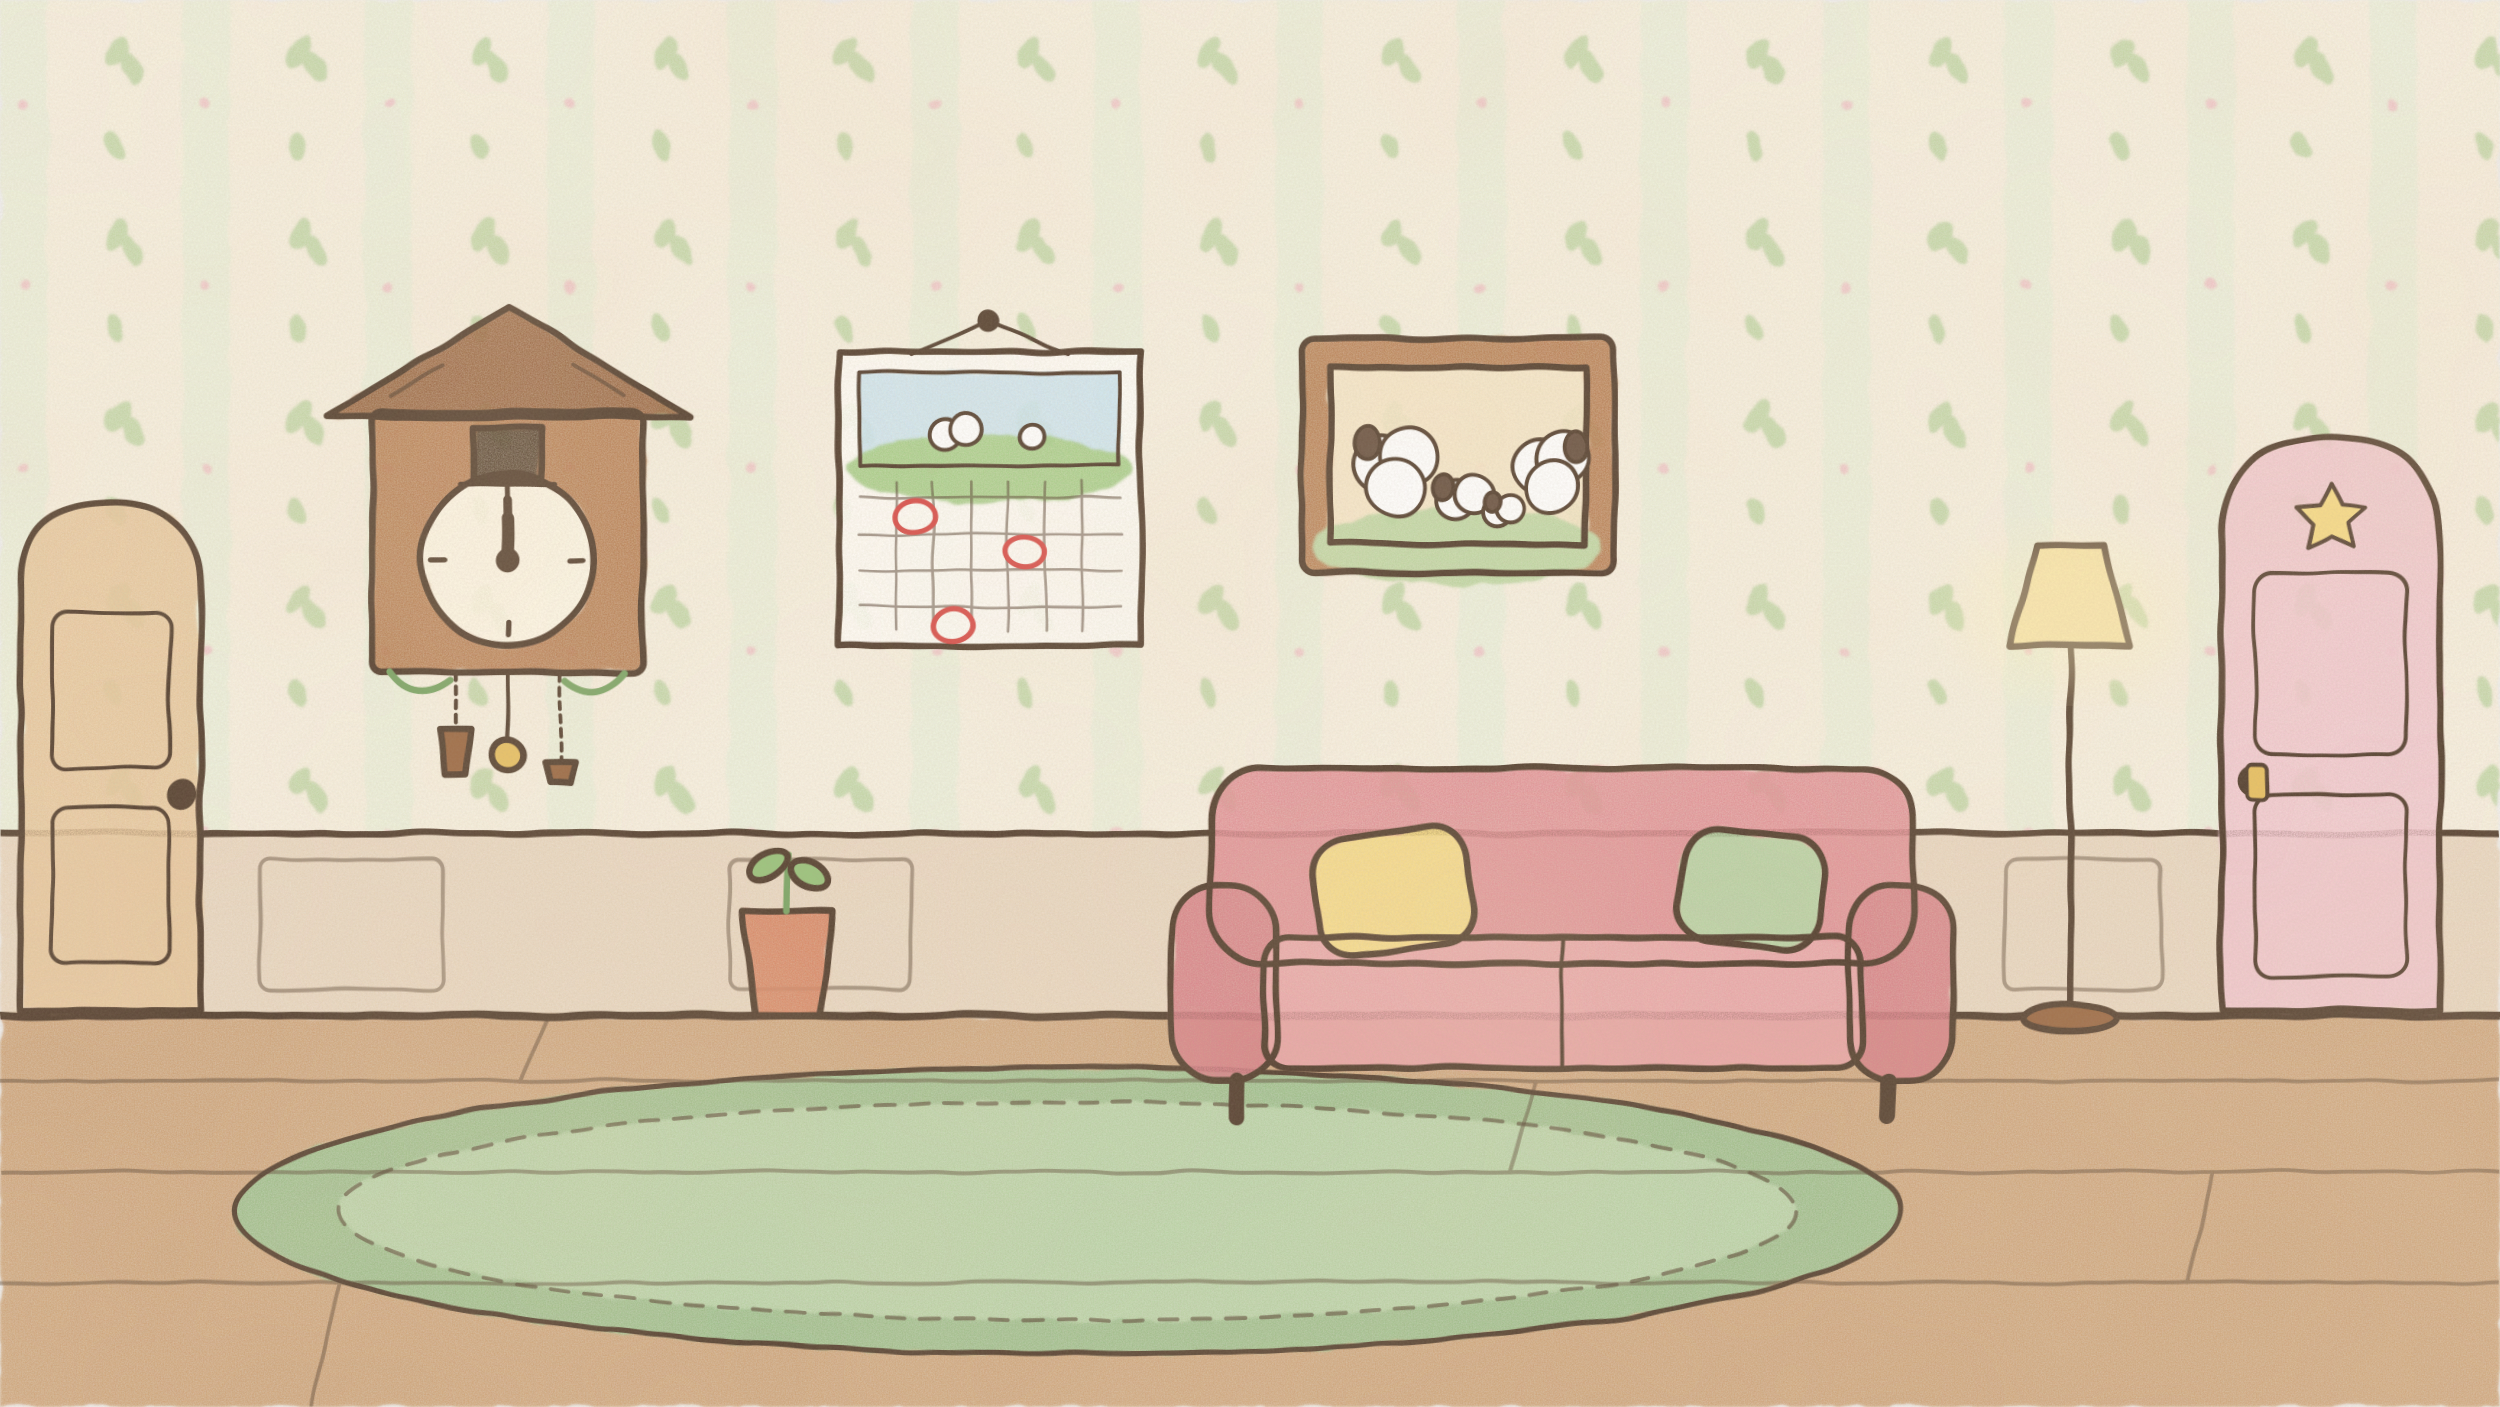
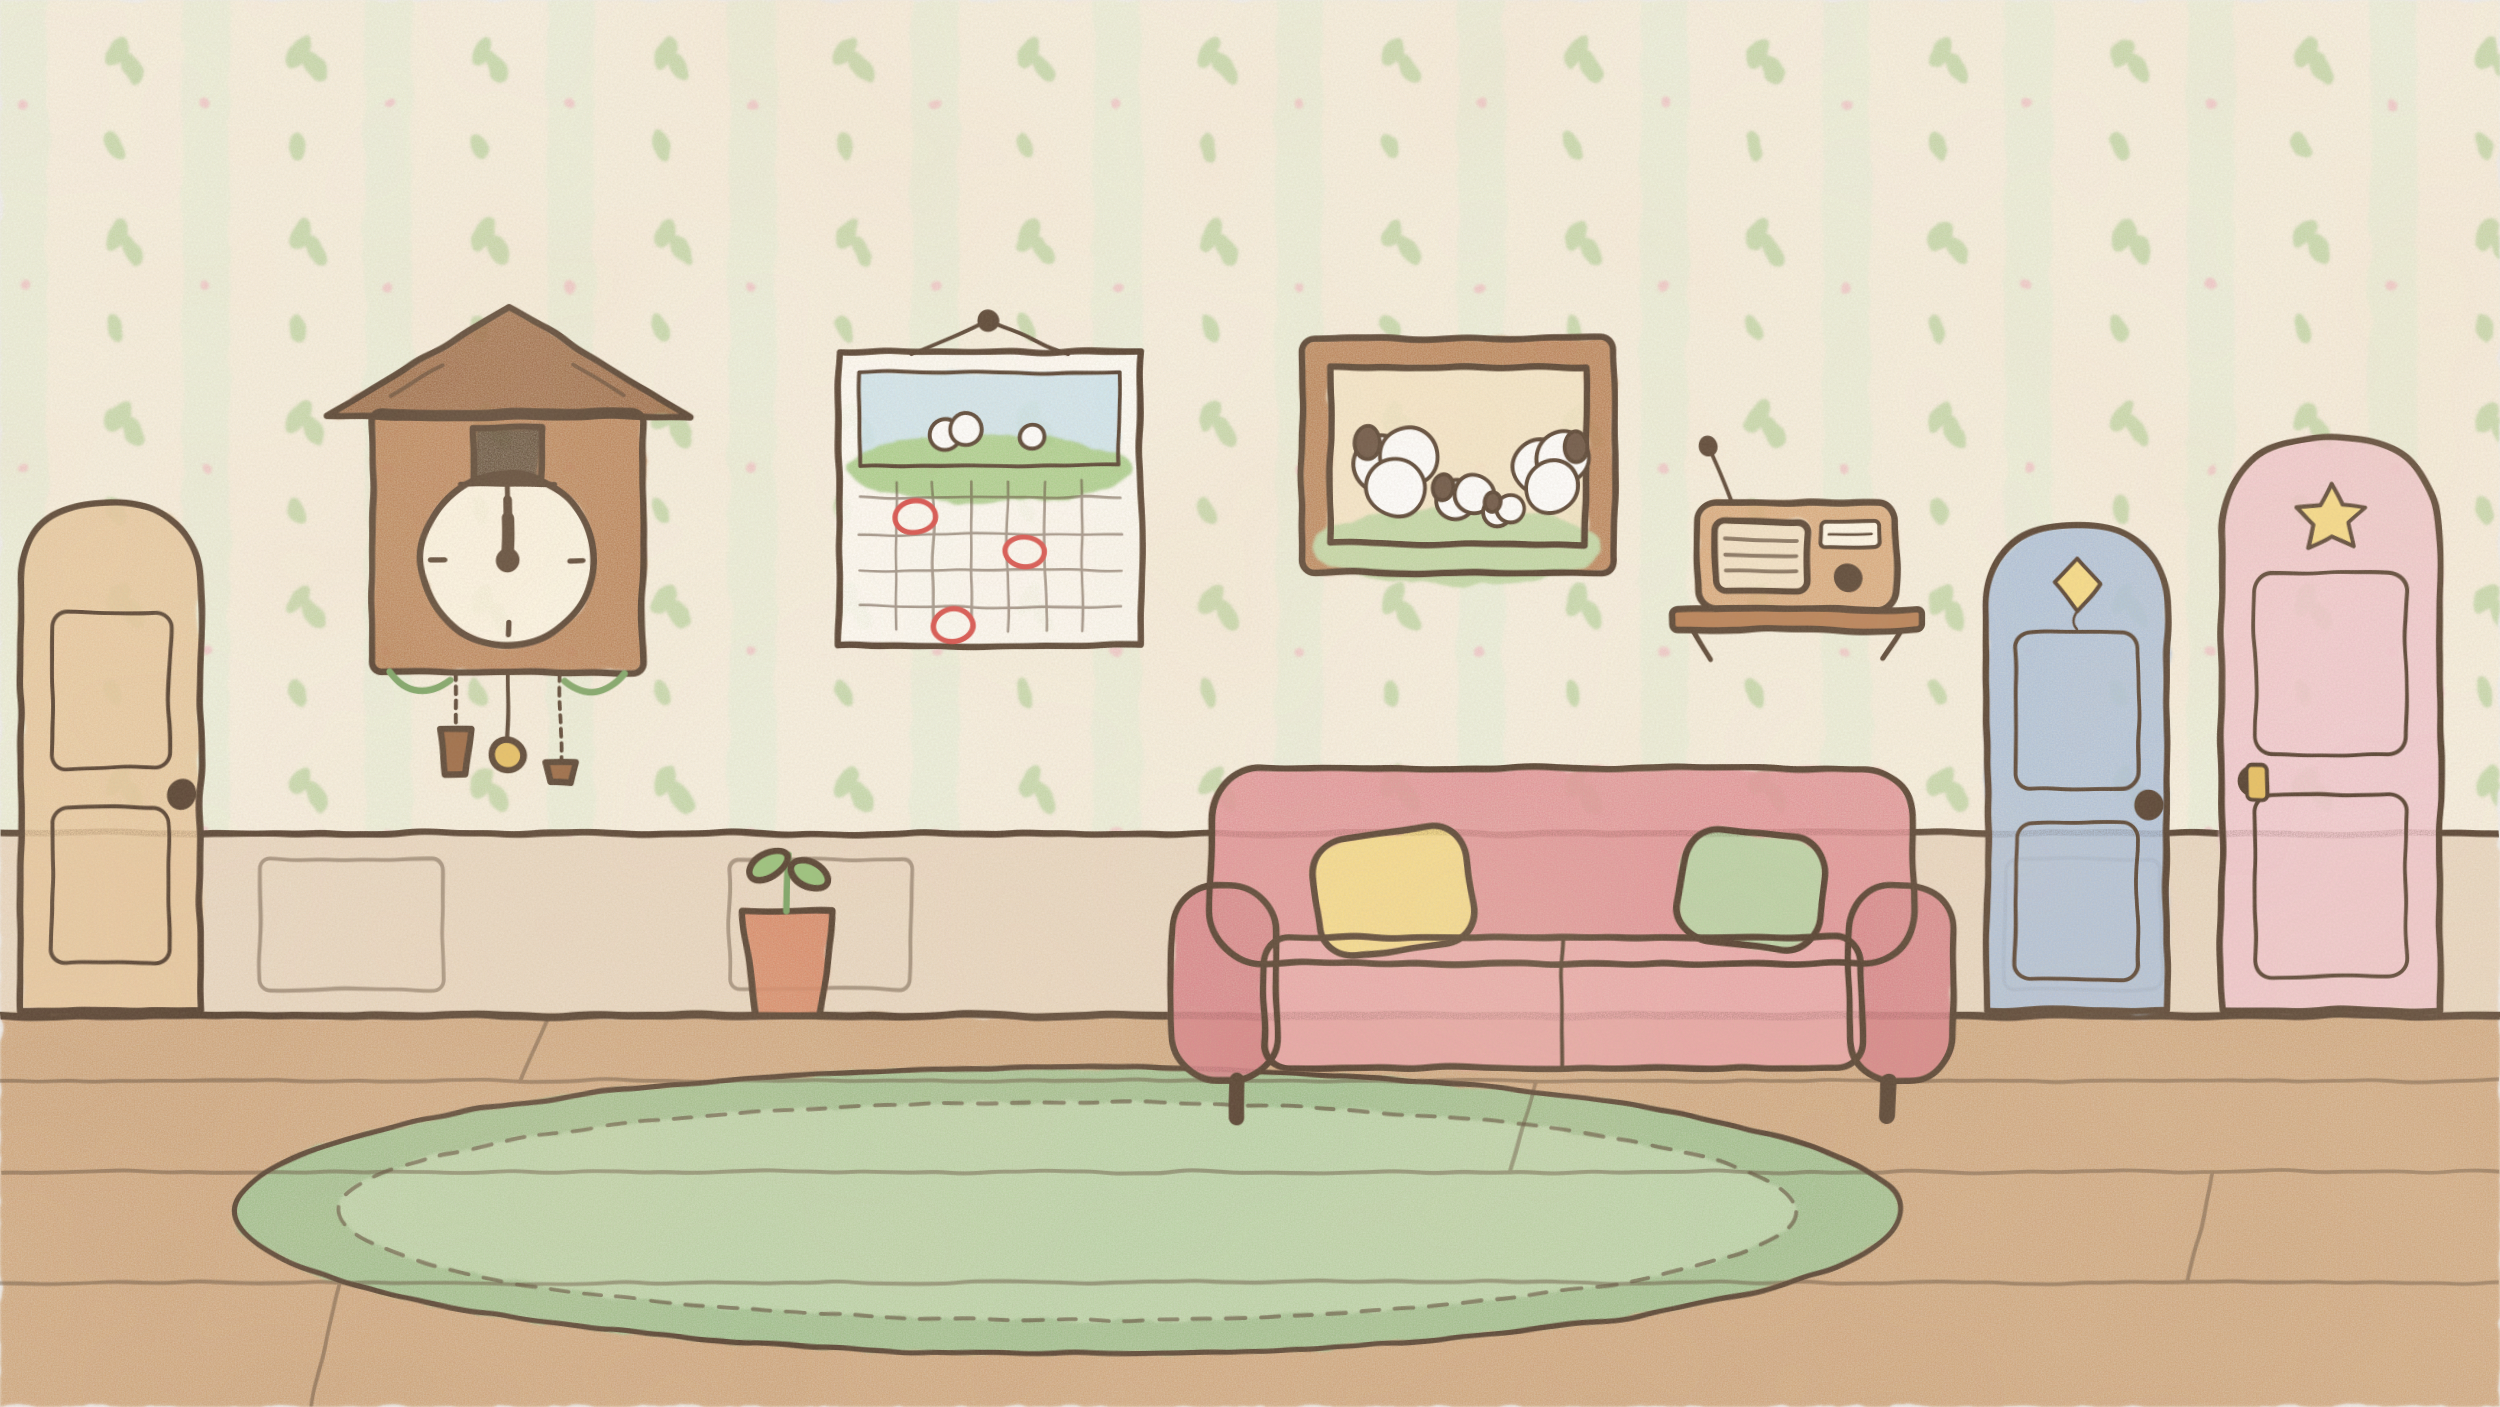
<svg xmlns="http://www.w3.org/2000/svg" width="1920" height="1080" viewBox="0 0 1920 1080">
  <defs>
    <filter id="wobble" x="-5%" y="-5%" width="110%" height="110%">
      <feTurbulence type="fractalNoise" baseFrequency="0.018" numOctaves="2" seed="3" result="n" />
      <feDisplacementMap in="SourceGraphic" in2="n" scale="5" xChannelSelector="R" yChannelSelector="G" />
    </filter>
    <filter id="wc" x="-5%" y="-5%" width="110%" height="110%">
      <feTurbulence type="fractalNoise" baseFrequency="0.035" numOctaves="3" seed="8" result="n" />
      <feDisplacementMap in="SourceGraphic" in2="n" scale="9" xChannelSelector="R" yChannelSelector="G" result="d" />
      <feGaussianBlur in="d" stdDeviation="1.3" result="b" />
      <feTurbulence type="fractalNoise" baseFrequency="0.9" numOctaves="2" seed="2" result="grain" />
      <feColorMatrix in="grain" type="matrix" values="0 0 0 0 0  0 0 0 0 0  0 0 0 0 0  0 0 0 -0.35 1.05" result="ga" />
      <feComposite in="b" in2="ga" operator="in" />
    </filter>
    <filter id="paper" x="0" y="0" width="100%" height="100%">
      <feTurbulence type="fractalNoise" baseFrequency="0.6" numOctaves="3" seed="11" result="n" />
      <feColorMatrix in="n" type="matrix" values="0 0 0 0 0.45  0 0 0 0 0.36  0 0 0 0 0.25  0 0 0 0.16 0" />
    </filter>
    <filter id="blotch" x="0" y="0" width="100%" height="100%">
      <feTurbulence type="fractalNoise" baseFrequency="0.004" numOctaves="3" seed="5" result="n" />
      <feColorMatrix in="n" type="matrix" values="0 0 0 0 0.85  0 0 0 0 0.65  0 0 0 0 0.45  0 0 0 0.22 -0.06" />
    </filter>
    <filter id="soft">
      <feGaussianBlur stdDeviation="18" />
    </filter>
    <pattern id="wallpaper" width="120" height="120" patternUnits="userSpaceOnUse">
      <rect width="120" height="120" fill="#FBF0DC" />
      <rect x="0" width="8" height="120" fill="#F6DCD6" opacity="0.7" />
      <g fill="#F2BFC4" opacity="0.75">
        <circle cx="60" cy="30" r="5" />
        <circle cx="66" cy="38" r="5" />
        <circle cx="54" cy="38" r="5" />
        <circle cx="57" cy="46" r="5" />
        <circle cx="64" cy="46" r="5" />
      </g>
      <circle cx="60" cy="40" r="3" fill="#F7DD8A" />
      <g fill="#C9DDB0" opacity="0.8">
        <circle cx="30" cy="95" r="3" />
        <circle cx="90" cy="95" r="3" />
      </g>
    </pattern>
    <linearGradient id="sky" x1="0" y1="0" x2="0" y2="1">
      <stop offset="0" stop-color="#A8D4EE" />
      <stop offset="1" stop-color="#E4F2F7" />
    </linearGradient>
    <radialGradient id="sunlight" cx="0.2" cy="0.35" r="0.55">
      <stop offset="0" stop-color="#FFF6D8" stop-opacity="0.55" />
      <stop offset="1" stop-color="#FFF6D8" stop-opacity="0" />
    </radialGradient>
  </defs>
  <defs>
    <pattern id="wallpaper2" width="140" height="140" patternUnits="userSpaceOnUse">
      <rect width="140" height="140" fill="#F8F0DE" />
      <rect x="0" width="36" height="140" fill="#EAF0DA" opacity="0.8" />
      <g fill="#B9D39E" opacity="0.8">
        <ellipse cx="90" cy="40" rx="7" ry="13" transform="rotate(30 90 40)" />
        <ellipse cx="102" cy="52" rx="7" ry="13" transform="rotate(-30 102 52)" />
        <ellipse cx="88" cy="112" rx="6" ry="11" transform="rotate(-20 88 112)" />
      </g>
      <circle cx="18" cy="80" r="4" fill="#F2BFC4" opacity="0.8" />
    </pattern>
  </defs>
  <g filter="url(#wc)">
    <rect x="-20" y="-20" width="1960" height="680" fill="url(#wallpaper2)" />
    <rect x="-20" y="640" width="1960" height="150" fill="#E9D6BE" />
    <rect x="-20" y="780" width="1960" height="320" fill="#CFA67C" />
    <ellipse cx="820" cy="930" rx="640" ry="110" fill="#9FBF8C" />
    <ellipse cx="820" cy="930" rx="560" ry="84" fill="#B9D3A6" />
  </g>
  <g filter="url(#wobble)" stroke="#5A4636" stroke-linecap="round" fill="none">
    <g stroke-width="3" opacity="0.45">
      <rect x="200" y="660" width="140" height="100" rx="8" />
      <rect x="560" y="660" width="140" height="100" rx="8" />
      <rect x="1540" y="660" width="120" height="100" rx="8" />
    </g>
    <path d="M-10 640 H1930" stroke-width="5" />
    <path d="M-10 780 H1930" stroke-width="6" />
    <g stroke-width="3" opacity="0.45">
      <path d="M-10 830 H1930" />
      <path d="M-10 900 H1930" />
      <path d="M-10 985 H1930" />
      <path d="M420 780 L400 830" />
      <path d="M1180 830 L1160 900" />
      <path d="M1700 900 L1680 985" />
      <path d="M260 985 L240 1080" />
    </g>
    <ellipse cx="820" cy="930" rx="640" ry="110" stroke-width="4" />
    <ellipse cx="820" cy="930" rx="560" ry="84" stroke-width="3" stroke-dasharray="14 12" opacity="0.6" />
  </g>
  <g filter="url(#wc)">
    <path d="M16 776 V450 Q16 386 85 386 Q154 386 154 450 V776 Z" fill="#E8C9A0" />
  </g>
  <g filter="url(#wobble)" stroke="#5A4636" stroke-width="5" stroke-linejoin="round" fill="none">
    <path d="M16 776 V450 Q16 386 85 386 Q154 386 154 450 V776 Z" />
    <rect x="40" y="470" width="90" height="120" rx="12" stroke-width="3" />
    <rect x="40" y="620" width="90" height="120" rx="12" stroke-width="3" />
    <circle cx="140" cy="610" r="9" fill="#5A4636" />
  </g>
  <g filter="url(#wc)">
    <path d="M250 320 L390 236 L530 320 Z" fill="#9C6B47" />
    <rect x="286" y="316" width="208" height="200" rx="8" fill="#B98258" />
    <circle cx="390" cy="430" r="66" fill="#FFF8E8" />
    <rect x="364" y="328" width="52" height="40" fill="#5A4636" />
  </g>
  <g filter="url(#wobble)" stroke="#5A4636" stroke-width="5" stroke-linejoin="round" stroke-linecap="round" fill="none">
    <path d="M250 320 L390 236 L530 320 Z" />
    <g stroke-width="3" opacity="0.6">
      <path d="M300 304 l40 -24" />
      <path d="M480 304 l-40 -24" />
    </g>
    <rect x="286" y="316" width="208" height="200" rx="8" />
    <rect x="364" y="328" width="52" height="40" />
    <path d="M354 372 h72" stroke-width="4" />
    <circle cx="390" cy="430" r="66" />
    <g stroke-width="4">
      <path d="M390 372 v10" />
      <path d="M390 478 v10" />
      <path d="M332 430 h10" />
      <path d="M438 430 h10" />
    </g>
    <path d="M390 430 V384" stroke-width="7" />
    <path d="M390 430 V398" stroke-width="10" />
    <circle cx="390" cy="430" r="7" fill="#5A4636" />
    <path d="M300 516 q20 26 46 6 M480 516 q-20 26 -46 6" stroke="#7FA86A" />
    <path d="M350 516 V560 M430 516 V586" stroke-width="3" stroke-dasharray="6 5" />
    <path d="M338 560 h24 l-4 34 h-16 Z" fill="#9C6B47" />
    <path d="M418 586 h24 l-4 16 h-16 Z" fill="#9C6B47" />
    <path d="M390 516 V570" stroke-width="3" />
    <circle cx="390" cy="580" r="12" fill="#E8C267" />
  </g>
  <g filter="url(#wc)">
    <rect x="644" y="270" width="232" height="226" fill="#FFFDF7" />
    <rect x="660" y="286" width="200" height="72" fill="#CFE6F1" />
    <ellipse cx="760" cy="360" rx="110" ry="26" fill="#A9CF8C" />
  </g>
  <g filter="url(#wobble)" stroke="#5A4636" stroke-width="5" stroke-linejoin="round" stroke-linecap="round" fill="none">
    <path d="M760 246 L700 272 M760 246 L820 272" stroke-width="3" />
    <circle cx="760" cy="246" r="6" fill="#5A4636" />
    <rect x="644" y="270" width="232" height="226" />
    <rect x="660" y="286" width="200" height="72" stroke-width="3" />
    <g fill="#FFFFFF" stroke-width="3">
      <circle cx="726" cy="334" r="12" />
      <circle cx="742" cy="330" r="12" />
      <circle cx="792" cy="336" r="9" />
    </g>
    <g stroke-width="2" opacity="0.55">
      <path d="M660 382 H860" />
      <path d="M660 410 H860" />
      <path d="M660 438 H860" />
      <path d="M660 466 H860" />
      <path d="M689 370 V484" />
      <path d="M717 370 V484" />
      <path d="M746 370 V484" />
      <path d="M774 370 V484" />
      <path d="M803 370 V484" />
      <path d="M831 370 V484" />
    </g>
    <g stroke="#D9534F" stroke-width="4">
      <ellipse cx="703" cy="396" rx="15" ry="12" />
      <ellipse cx="788" cy="424" rx="15" ry="12" />
      <ellipse cx="732" cy="480" rx="15" ry="12" transform="rotate(-8 732 480)" />
    </g>
  </g>
  <g filter="url(#wc)">
    <rect x="1000" y="260" width="240" height="180" rx="10" fill="#B98258" />
    <rect x="1022" y="282" width="196" height="136" fill="#F6E7C9" />
    <ellipse cx="1120" cy="420" rx="110" ry="30" fill="#BFD7A4" />
  </g>
  <g filter="url(#wobble)" stroke="#5A4636" stroke-width="5" stroke-linejoin="round" fill="none">
    <rect x="1000" y="260" width="240" height="180" rx="10" />
    <rect x="1022" y="282" width="196" height="136" />
    <g stroke-width="3">
      <g fill="#FFFFFF">
        <circle cx="1062" cy="356" r="22" />
        <circle cx="1082" cy="350" r="22" />
        <circle cx="1072" cy="374" r="22" />
      </g>
      <ellipse cx="1050" cy="340" rx="10" ry="13" fill="#6E5848" />
      <g fill="#FFFFFF">
        <circle cx="1182" cy="358" r="20" />
        <circle cx="1200" cy="352" r="20" />
        <circle cx="1192" cy="374" r="20" />
      </g>
      <ellipse cx="1210" cy="344" rx="9" ry="12" fill="#6E5848" />
      <g fill="#FFFFFF">
        <circle cx="1118" cy="384" r="15" />
        <circle cx="1132" cy="380" r="15" />
      </g>
      <ellipse cx="1108" cy="374" rx="8" ry="10" fill="#6E5848" />
      <g fill="#FFFFFF">
        <circle cx="1150" cy="394" r="11" />
        <circle cx="1160" cy="391" r="11" />
      </g>
      <ellipse cx="1146" cy="386" rx="6" ry="8" fill="#6E5848" />
    </g>
  </g>
  <g filter="url(#wc)">
    <path d="M570 700 h70 l-10 80 h-50 Z" fill="#D98B6A" />
  </g>
  <g filter="url(#wobble)" stroke="#5A4636" stroke-width="5" stroke-linejoin="round" stroke-linecap="round" fill="none">
    <path d="M570 700 h70 l-10 80 h-50 Z" />
    <path d="M605 700 v-44" stroke="#7FA86A" />
    <ellipse cx="590" cy="664" rx="16" ry="9" fill="#9CC47F" transform="rotate(-30 590 664)" />
    <ellipse cx="622" cy="672" rx="16" ry="9" fill="#9CC47F" transform="rotate(30 622 672)" />
  </g>
  <g filter="url(#wc)">
    <rect x="930" y="590" width="540" height="150" rx="40" fill="#E2959A" />
    <rect x="900" y="680" width="80" height="150" rx="34" fill="#D9878D" />
    <rect x="1420" y="680" width="80" height="150" rx="34" fill="#D9878D" />
    <rect x="970" y="720" width="460" height="100" rx="20" fill="#EBA9AC" />
    <rect x="1010" y="640" width="120" height="90" rx="26" fill="#F7DD8A" transform="rotate(-8 1070 685)" />
    <rect x="1290" y="640" width="110" height="86" rx="26" fill="#B9D3A6" transform="rotate(7 1345 683)" />
  </g>
  <g filter="url(#wobble)" stroke="#5A4636" stroke-width="5" stroke-linejoin="round" stroke-linecap="round" fill="none">
    <rect x="930" y="590" width="540" height="150" rx="40" />
    <rect x="970" y="720" width="460" height="100" rx="20" />
    <path d="M1200 722 v96" stroke-width="3" />
    <rect x="900" y="680" width="80" height="150" rx="34" />
    <rect x="1420" y="680" width="80" height="150" rx="34" />
    <rect x="1010" y="640" width="120" height="90" rx="26" transform="rotate(-8 1070 685)" />
    <rect x="1290" y="640" width="110" height="86" rx="26" transform="rotate(7 1345 683)" />
    <path d="M950 830 v28 M1450 830 v28" stroke-width="12" />
  </g>
-   <g filter="url(#wobble)" stroke="#5A4636" stroke-width="5" stroke-linejoin="round" stroke-linecap="round">
-     <path d="M1590 780 v-290" fill="none" />
-     <ellipse cx="1590" cy="782" rx="36" ry="10" fill="#9C6B47" />
-     <path d="M1544 496 L1564 420 H1616 L1636 496 Z" fill="#F7E2A6" />
-   </g>
-   <ellipse cx="1590" cy="470" rx="90" ry="60" fill="#FFF2C2" opacity="0.35" filter="url(#soft)" />
+   <g filter="url(#wc)">
+     <rect x="1304" y="386" width="152" height="82" rx="14" fill="#D9A97C" />
+     <rect x="1318" y="400" width="70" height="54" rx="8" fill="#F3E2C6" />
+   </g>
+   <g filter="url(#wobble)" stroke="#5A4636" stroke-width="5" stroke-linejoin="round" stroke-linecap="round" fill="none">
+     <rect x="1284" y="468" width="192" height="16" rx="4" fill="#B98258" />
+     <path d="M1300 484 l14 22 M1460 484 l-14 22" stroke-width="4" />
+     <rect x="1304" y="386" width="152" height="82" rx="14" />
+     <rect x="1318" y="400" width="70" height="54" rx="8" />
+     <g stroke-width="3" opacity="0.7">
+       <path d="M1326 414 h54" />
+       <path d="M1326 426 h54" />
+       <path d="M1326 438 h54" />
+     </g>
+     <rect x="1398" y="400" width="46" height="20" rx="4" fill="#FFF8E8" stroke-width="3" />
+     <path d="M1404 410 h34" stroke-width="2" />
+     <circle cx="1420" cy="444" r="9" fill="#5A4636" />
+     <path d="M1330 386 l-16 -40" stroke-width="3" />
+     <circle cx="1312" cy="342" r="5" fill="#5A4636" />
+   </g>
+   <g filter="url(#wc)">
+     <path d="M1526 776 V466 Q1526 404 1595 404 Q1664 404 1664 466 V776 Z" fill="#AFC3DD" />
+   </g>
+   <g filter="url(#wobble)" stroke="#5A4636" stroke-width="5" stroke-linejoin="round" stroke-linecap="round" fill="none">
+     <path d="M1526 776 V466 Q1526 404 1595 404 Q1664 404 1664 466 V776 Z" />
+     <rect x="1548" y="486" width="94" height="120" rx="12" stroke-width="3" />
+     <rect x="1548" y="632" width="94" height="120" rx="12" stroke-width="3" />
+     <circle cx="1650" cy="618" r="9" fill="#5A4636" />
+     <path d="M1595 430 l18 18 l-18 22 l-18 -22 Z" fill="#F7DD8A" stroke-width="3" />
+     <path d="M1595 470 q-6 8 0 14" stroke-width="2" />
+   </g>
  <g filter="url(#wc)">
    <path d="M1706 776 V414 Q1706 336 1790 336 Q1874 336 1874 414 V776 Z" fill="#F2C9D0" />
  </g>
  <g filter="url(#wobble)" stroke="#5A4636" stroke-width="5" stroke-linejoin="round" stroke-linecap="round" fill="none">
    <path d="M1706 776 V414 Q1706 336 1790 336 Q1874 336 1874 414 V776 Z" />
    <rect x="1732" y="440" width="116" height="140" rx="14" stroke-width="3" />
    <rect x="1732" y="610" width="116" height="140" rx="14" stroke-width="3" />
    <circle cx="1730" cy="600" r="9" fill="#5A4636" />
    <rect x="1726" y="588" width="16" height="26" rx="4" fill="#E8C267" stroke-width="3" />
    <path d="M1790 372 l8 16 18 2 -13 12 4 18 -17 -9 -17 9 4 -18 -13 -12 18 -2 Z" fill="#F7DD8A" stroke-width="3" />
  </g>
  <rect width="1920" height="1080" filter="url(#blotch)" />
  <rect width="1920" height="1080" filter="url(#paper)" />
</svg>
